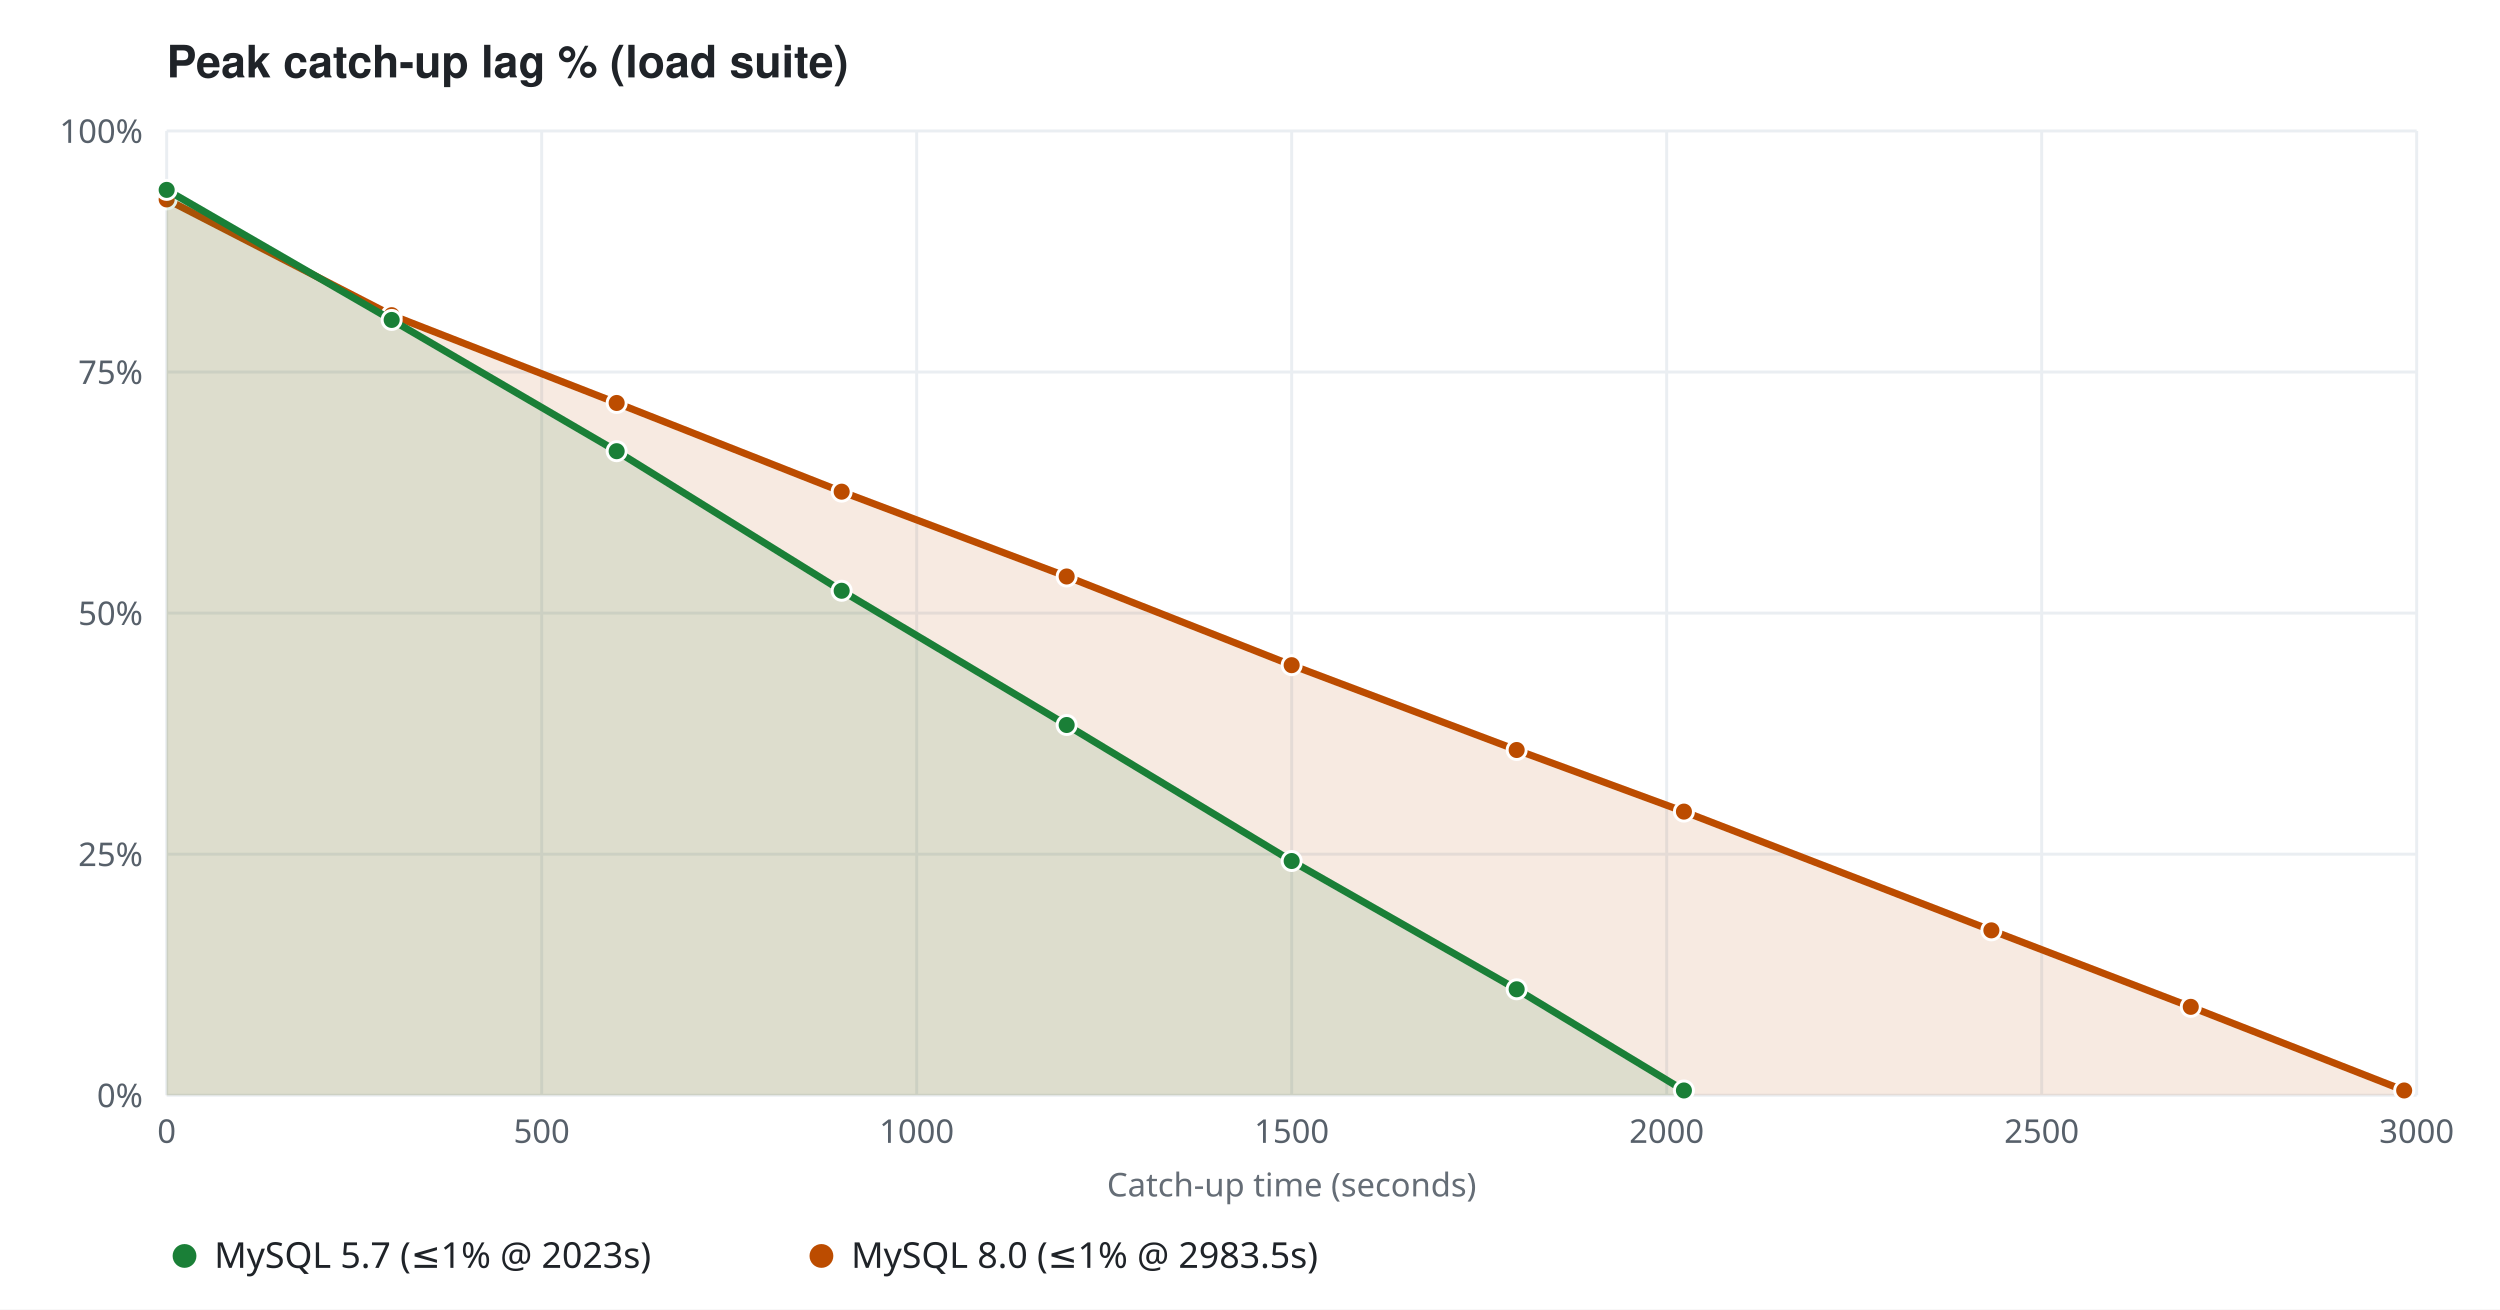
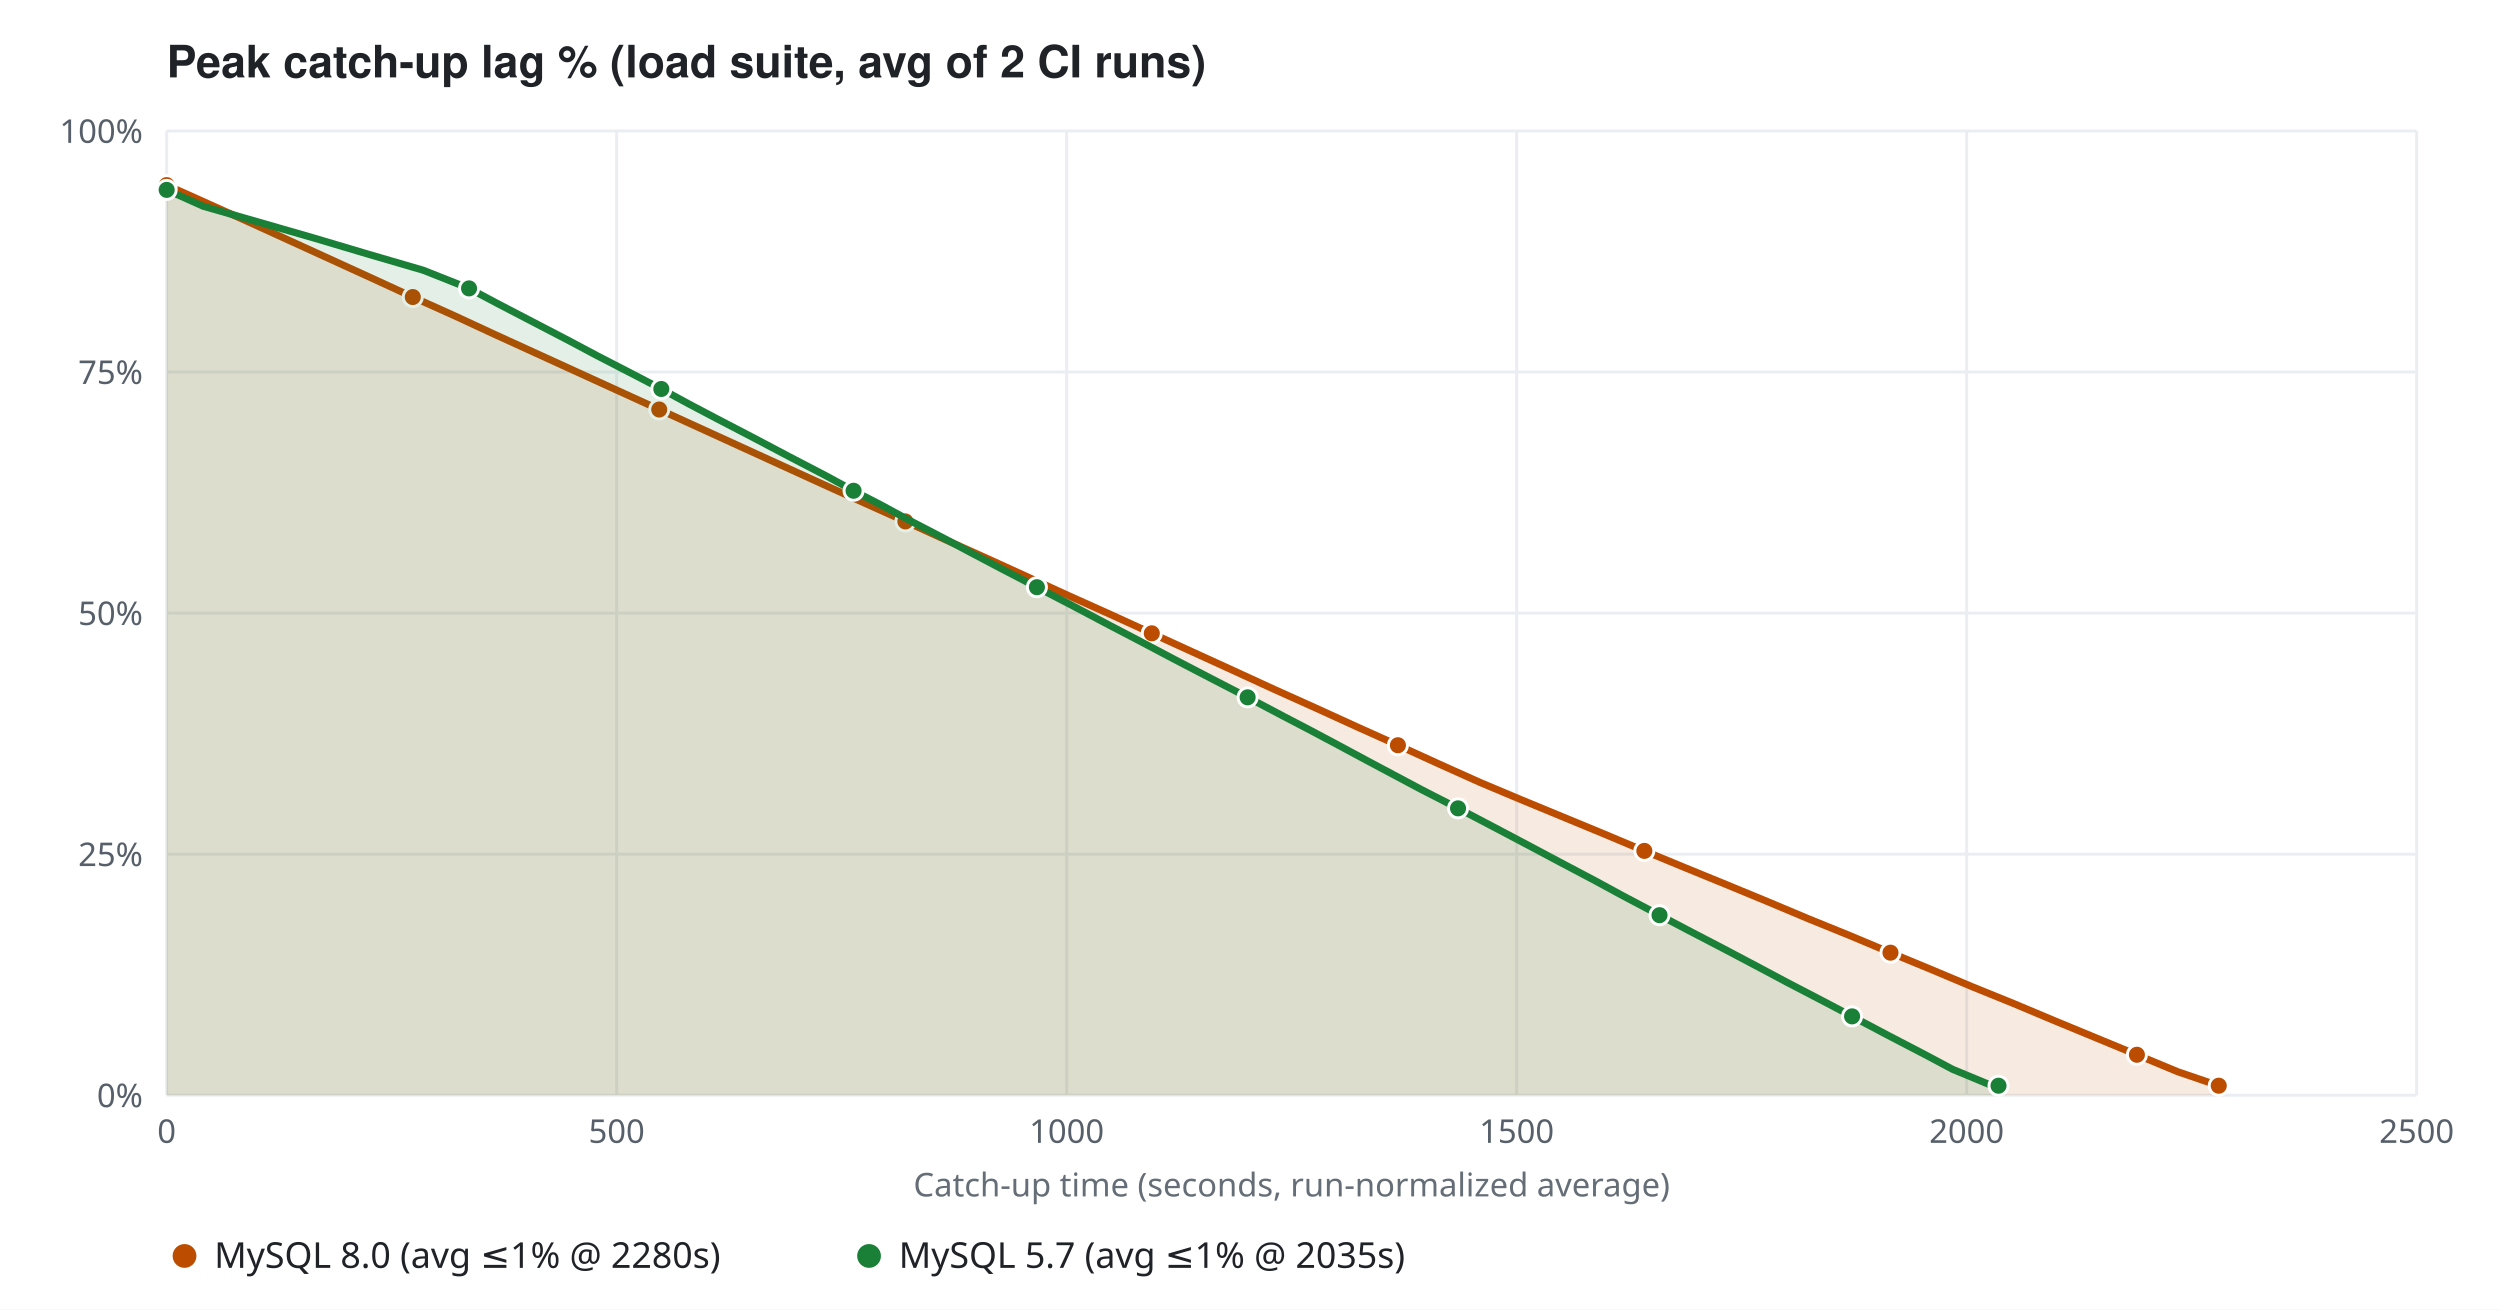
- <svg xmlns="http://www.w3.org/2000/svg" width="840" height="440" viewBox="0 0 840 440" role="img" aria-label="Peak catch-up lag percent versus time for MySQL 5.7 and 8.0 load tests on CI">
+ <svg xmlns="http://www.w3.org/2000/svg" width="840" height="440" viewBox="0 0 840 440" role="img" aria-label="Peak catch-up lag % (load suite, avg of 2 CI runs)">
  <rect width="100%" height="100%" fill="#ffffff" />
-   <text x="56" y="26" font-size="15" font-weight="600" fill="#1f2328" font-family="-apple-system,BlinkMacSystemFont,Segoe UI,Helvetica,Arial,sans-serif">Peak catch-up lag % (load suite)</text>
+   <text x="56" y="26" font-size="15" font-weight="600" fill="#1f2328" font-family="-apple-system,BlinkMacSystemFont,Segoe UI,Helvetica,Arial,sans-serif">Peak catch-up lag % (load suite, avg of 2 CI runs)</text>
  <line x1="56" y1="368.0" x2="812" y2="368.0" stroke="#eaeef2" stroke-width="1" />
  <text x="48" y="372.0" text-anchor="end" font-size="11" fill="#57606a" font-family="system-ui,sans-serif">0%</text>
  <line x1="56" y1="287.0" x2="812" y2="287.0" stroke="#eaeef2" stroke-width="1" />
  <text x="48" y="291.0" text-anchor="end" font-size="11" fill="#57606a" font-family="system-ui,sans-serif">25%</text>
  <line x1="56" y1="206.0" x2="812" y2="206.0" stroke="#eaeef2" stroke-width="1" />
  <text x="48" y="210.0" text-anchor="end" font-size="11" fill="#57606a" font-family="system-ui,sans-serif">50%</text>
  <line x1="56" y1="125.0" x2="812" y2="125.0" stroke="#eaeef2" stroke-width="1" />
  <text x="48" y="129.0" text-anchor="end" font-size="11" fill="#57606a" font-family="system-ui,sans-serif">75%</text>
  <line x1="56" y1="44.0" x2="812" y2="44.0" stroke="#eaeef2" stroke-width="1" />
  <text x="48" y="48.0" text-anchor="end" font-size="11" fill="#57606a" font-family="system-ui,sans-serif">100%</text>
  <line x1="56.0" y1="44" x2="56.0" y2="368" stroke="#eaeef2" stroke-width="1" />
  <text x="56.0" y="384" text-anchor="middle" font-size="11" fill="#57606a" font-family="system-ui,sans-serif">0</text>
-   <line x1="182.0" y1="44" x2="182.0" y2="368" stroke="#eaeef2" stroke-width="1" />
-   <text x="182.0" y="384" text-anchor="middle" font-size="11" fill="#57606a" font-family="system-ui,sans-serif">500</text>
-   <line x1="308.0" y1="44" x2="308.0" y2="368" stroke="#eaeef2" stroke-width="1" />
-   <text x="308.0" y="384" text-anchor="middle" font-size="11" fill="#57606a" font-family="system-ui,sans-serif">1000</text>
-   <line x1="434.0" y1="44" x2="434.0" y2="368" stroke="#eaeef2" stroke-width="1" />
-   <text x="434.0" y="384" text-anchor="middle" font-size="11" fill="#57606a" font-family="system-ui,sans-serif">1500</text>
-   <line x1="560.0" y1="44" x2="560.0" y2="368" stroke="#eaeef2" stroke-width="1" />
-   <text x="560.0" y="384" text-anchor="middle" font-size="11" fill="#57606a" font-family="system-ui,sans-serif">2000</text>
-   <line x1="686.0" y1="44" x2="686.0" y2="368" stroke="#eaeef2" stroke-width="1" />
-   <text x="686.0" y="384" text-anchor="middle" font-size="11" fill="#57606a" font-family="system-ui,sans-serif">2500</text>
+   <line x1="207.2" y1="44" x2="207.2" y2="368" stroke="#eaeef2" stroke-width="1" />
+   <text x="207.2" y="384" text-anchor="middle" font-size="11" fill="#57606a" font-family="system-ui,sans-serif">500</text>
+   <line x1="358.4" y1="44" x2="358.4" y2="368" stroke="#eaeef2" stroke-width="1" />
+   <text x="358.4" y="384" text-anchor="middle" font-size="11" fill="#57606a" font-family="system-ui,sans-serif">1000</text>
+   <line x1="509.6" y1="44" x2="509.6" y2="368" stroke="#eaeef2" stroke-width="1" />
+   <text x="509.6" y="384" text-anchor="middle" font-size="11" fill="#57606a" font-family="system-ui,sans-serif">1500</text>
+   <line x1="660.8" y1="44" x2="660.8" y2="368" stroke="#eaeef2" stroke-width="1" />
+   <text x="660.8" y="384" text-anchor="middle" font-size="11" fill="#57606a" font-family="system-ui,sans-serif">2000</text>
  <line x1="812.0" y1="44" x2="812.0" y2="368" stroke="#eaeef2" stroke-width="1" />
-   <text x="812.0" y="384" text-anchor="middle" font-size="11" fill="#57606a" font-family="system-ui,sans-serif">3000</text>
-   <text x="434" y="402" text-anchor="middle" font-size="11" fill="#656d76" font-family="system-ui,sans-serif">Catch-up time (seconds)</text>
-   <polygon points="56.0,368.0 56.0,67.0 131.6,105.9 207.2,135.4 282.8,165.2 358.4,193.7 434.0,223.5 509.6,252.0 565.8,272.7 669.1,312.6 736.1,338.3 807.8,366.4 807.8,368.0" fill="#bc4c00" fill-opacity="0.12" stroke="none" />
-   <polyline points="56.0,67.0 131.6,105.9 207.2,135.4 282.8,165.2 358.4,193.7 434.0,223.5 509.6,252.0 565.8,272.7 669.1,312.6 736.1,338.3 807.8,366.4" fill="none" stroke="#bc4c00" stroke-width="2.4" stroke-linejoin="round" stroke-linecap="round" />
-   <circle cx="56.0" cy="67.0" r="3.2" fill="#bc4c00" stroke="#fff" stroke-width="1" />
-   <circle cx="131.6" cy="105.9" r="3.2" fill="#bc4c00" stroke="#fff" stroke-width="1" />
-   <circle cx="207.2" cy="135.4" r="3.2" fill="#bc4c00" stroke="#fff" stroke-width="1" />
-   <circle cx="282.8" cy="165.2" r="3.2" fill="#bc4c00" stroke="#fff" stroke-width="1" />
-   <circle cx="358.4" cy="193.7" r="3.2" fill="#bc4c00" stroke="#fff" stroke-width="1" />
-   <circle cx="434.0" cy="223.5" r="3.2" fill="#bc4c00" stroke="#fff" stroke-width="1" />
-   <circle cx="509.6" cy="252.0" r="3.2" fill="#bc4c00" stroke="#fff" stroke-width="1" />
-   <circle cx="565.8" cy="272.7" r="3.2" fill="#bc4c00" stroke="#fff" stroke-width="1" />
-   <circle cx="669.1" cy="312.6" r="3.2" fill="#bc4c00" stroke="#fff" stroke-width="1" />
-   <circle cx="736.1" cy="338.3" r="3.2" fill="#bc4c00" stroke="#fff" stroke-width="1" />
-   <circle cx="807.8" cy="366.4" r="3.2" fill="#bc4c00" stroke="#fff" stroke-width="1" />
-   <polygon points="56.0,368.0 56.0,63.8 131.6,107.5 207.2,151.6 282.8,198.5 358.4,243.6 434.0,289.3 509.6,332.4 565.8,366.4 565.8,368.0" fill="#1a7f37" fill-opacity="0.12" stroke="none" />
-   <polyline points="56.0,63.8 131.6,107.5 207.2,151.6 282.8,198.5 358.4,243.6 434.0,289.3 509.6,332.4 565.8,366.4" fill="none" stroke="#1a7f37" stroke-width="2.4" stroke-linejoin="round" stroke-linecap="round" />
+   <text x="812.0" y="384" text-anchor="middle" font-size="11" fill="#57606a" font-family="system-ui,sans-serif">2500</text>
+   <text x="434" y="402" text-anchor="middle" font-size="11" fill="#656d76" font-family="system-ui,sans-serif">Catch-up time (seconds, run-normalized average)</text>
+   <polygon points="56.0,368.0 56.0,62.2 69.8,68.4 83.6,74.6 97.4,80.9 111.2,87.2 125.0,93.5 138.7,99.8 152.5,106.0 166.3,112.4 180.1,118.7 193.9,125.0 207.7,131.3 221.5,137.6 235.3,143.9 249.1,150.2 262.9,156.5 276.7,162.8 290.4,169.0 304.2,175.2 318.0,181.5 331.8,187.7 345.6,194.0 359.4,200.3 373.2,206.5 387.0,212.8 400.8,219.1 414.6,225.4 428.3,231.7 442.1,237.9 455.9,244.2 469.7,250.4 483.5,256.7 497.3,262.9 511.1,268.7 524.9,274.4 538.7,280.1 552.5,285.9 566.3,291.6 580.0,297.2 593.8,302.9 607.6,308.7 621.4,314.3 635.2,320.1 649.0,325.8 662.8,331.6 676.6,337.2 690.4,343.0 704.2,348.7 718.0,354.4 731.7,360.1 745.5,364.8 745.5,368.0" fill="#bc4c00" fill-opacity="0.12" stroke="none" />
+   <polyline points="56.0,62.2 69.8,68.4 83.6,74.6 97.4,80.9 111.2,87.2 125.0,93.5 138.7,99.8 152.5,106.0 166.3,112.4 180.1,118.7 193.9,125.0 207.7,131.3 221.5,137.6 235.3,143.9 249.1,150.2 262.9,156.5 276.7,162.8 290.4,169.0 304.2,175.2 318.0,181.5 331.8,187.7 345.6,194.0 359.4,200.3 373.2,206.5 387.0,212.8 400.8,219.1 414.6,225.4 428.3,231.7 442.1,237.9 455.9,244.2 469.7,250.4 483.5,256.7 497.3,262.9 511.1,268.7 524.9,274.4 538.7,280.1 552.5,285.9 566.3,291.6 580.0,297.2 593.8,302.9 607.6,308.7 621.4,314.3 635.2,320.1 649.0,325.8 662.8,331.6 676.6,337.2 690.4,343.0 704.2,348.7 718.0,354.4 731.7,360.1 745.5,364.8" fill="none" stroke="#bc4c00" stroke-width="2.4" stroke-linejoin="round" stroke-linecap="round" />
+   <circle cx="56.0" cy="62.2" r="3.2" fill="#bc4c00" stroke="#fff" stroke-width="1" />
+   <circle cx="138.7" cy="99.8" r="3.2" fill="#bc4c00" stroke="#fff" stroke-width="1" />
+   <circle cx="221.5" cy="137.6" r="3.2" fill="#bc4c00" stroke="#fff" stroke-width="1" />
+   <circle cx="304.2" cy="175.2" r="3.2" fill="#bc4c00" stroke="#fff" stroke-width="1" />
+   <circle cx="387.0" cy="212.8" r="3.2" fill="#bc4c00" stroke="#fff" stroke-width="1" />
+   <circle cx="469.7" cy="250.4" r="3.2" fill="#bc4c00" stroke="#fff" stroke-width="1" />
+   <circle cx="552.5" cy="285.9" r="3.2" fill="#bc4c00" stroke="#fff" stroke-width="1" />
+   <circle cx="635.2" cy="320.1" r="3.2" fill="#bc4c00" stroke="#fff" stroke-width="1" />
+   <circle cx="718.0" cy="354.4" r="3.2" fill="#bc4c00" stroke="#fff" stroke-width="1" />
+   <circle cx="745.5" cy="364.8" r="3.2" fill="#bc4c00" stroke="#fff" stroke-width="1" />
+   <polygon points="56.0,368.0 56.0,63.8 68.3,69.3 86.8,74.6 105.2,79.9 123.7,85.4 142.2,90.8 157.6,96.9 166.8,101.8 179.1,108.2 191.4,114.6 200.6,119.5 213.0,125.9 222.2,130.7 231.4,135.7 240.7,140.6 253.0,147.0 265.3,153.5 277.6,159.9 286.8,164.9 296.1,169.7 305.3,174.7 317.6,181.1 326.8,186.0 336.1,190.9 348.4,197.3 360.7,203.7 373.0,210.2 382.2,215.0 394.5,221.5 406.8,227.9 419.2,234.3 431.5,240.8 440.7,245.6 449.9,250.5 459.2,255.5 468.4,260.4 477.6,265.3 489.9,271.6 502.3,278.1 514.6,284.6 523.8,289.5 536.1,296.0 545.3,301.0 557.6,307.5 566.9,312.4 579.2,318.8 591.5,325.3 600.7,330.2 613.0,336.6 622.3,341.5 634.6,348.0 646.9,354.4 656.1,359.3 668.4,364.4 671.5,364.8 671.5,368.0" fill="#1a7f37" fill-opacity="0.12" stroke="none" />
+   <polyline points="56.0,63.8 68.3,69.3 86.8,74.6 105.2,79.9 123.7,85.4 142.2,90.8 157.6,96.9 166.8,101.8 179.1,108.2 191.4,114.6 200.6,119.5 213.0,125.9 222.2,130.7 231.4,135.7 240.7,140.6 253.0,147.0 265.3,153.5 277.6,159.9 286.8,164.9 296.1,169.7 305.3,174.7 317.6,181.1 326.8,186.0 336.1,190.9 348.4,197.3 360.7,203.7 373.0,210.2 382.2,215.0 394.5,221.5 406.8,227.9 419.2,234.3 431.5,240.8 440.7,245.6 449.9,250.5 459.2,255.5 468.4,260.4 477.6,265.3 489.9,271.6 502.3,278.1 514.6,284.6 523.8,289.5 536.1,296.0 545.3,301.0 557.6,307.5 566.9,312.4 579.2,318.8 591.5,325.3 600.7,330.2 613.0,336.6 622.3,341.5 634.6,348.0 646.9,354.4 656.1,359.3 668.4,364.4 671.5,364.8" fill="none" stroke="#1a7f37" stroke-width="2.4" stroke-linejoin="round" stroke-linecap="round" />
  <circle cx="56.0" cy="63.8" r="3.2" fill="#1a7f37" stroke="#fff" stroke-width="1" />
-   <circle cx="131.6" cy="107.5" r="3.2" fill="#1a7f37" stroke="#fff" stroke-width="1" />
-   <circle cx="207.2" cy="151.6" r="3.2" fill="#1a7f37" stroke="#fff" stroke-width="1" />
-   <circle cx="282.8" cy="198.5" r="3.2" fill="#1a7f37" stroke="#fff" stroke-width="1" />
-   <circle cx="358.4" cy="243.6" r="3.2" fill="#1a7f37" stroke="#fff" stroke-width="1" />
-   <circle cx="434.0" cy="289.3" r="3.2" fill="#1a7f37" stroke="#fff" stroke-width="1" />
-   <circle cx="509.6" cy="332.4" r="3.2" fill="#1a7f37" stroke="#fff" stroke-width="1" />
-   <circle cx="565.8" cy="366.4" r="3.2" fill="#1a7f37" stroke="#fff" stroke-width="1" />
-   <circle cx="62" cy="422" r="4" fill="#1a7f37" />
-   <text x="72" y="426" font-size="12" fill="#1f2328" font-family="system-ui,sans-serif">MySQL 5.7 (≤1% @ 2023s)</text>
-   <circle cx="276" cy="422" r="4" fill="#bc4c00" />
-   <text x="286" y="426" font-size="12" fill="#1f2328" font-family="system-ui,sans-serif">MySQL 8.0 (≤1% @ 2983.5s)</text>
+   <circle cx="157.6" cy="96.9" r="3.2" fill="#1a7f37" stroke="#fff" stroke-width="1" />
+   <circle cx="222.2" cy="130.7" r="3.2" fill="#1a7f37" stroke="#fff" stroke-width="1" />
+   <circle cx="286.8" cy="164.9" r="3.2" fill="#1a7f37" stroke="#fff" stroke-width="1" />
+   <circle cx="348.4" cy="197.3" r="3.2" fill="#1a7f37" stroke="#fff" stroke-width="1" />
+   <circle cx="419.2" cy="234.3" r="3.2" fill="#1a7f37" stroke="#fff" stroke-width="1" />
+   <circle cx="489.9" cy="271.6" r="3.2" fill="#1a7f37" stroke="#fff" stroke-width="1" />
+   <circle cx="557.6" cy="307.5" r="3.2" fill="#1a7f37" stroke="#fff" stroke-width="1" />
+   <circle cx="622.3" cy="341.5" r="3.2" fill="#1a7f37" stroke="#fff" stroke-width="1" />
+   <circle cx="671.5" cy="364.8" r="3.2" fill="#1a7f37" stroke="#fff" stroke-width="1" />
+   <circle cx="62" cy="422" r="4" fill="#bc4c00" />
+   <text x="72" y="426" font-size="12" fill="#1f2328" font-family="system-ui,sans-serif">MySQL 8.0 (avg ≤1% @ 2280s)</text>
+   <circle cx="292" cy="422" r="4" fill="#1a7f37" />
+   <text x="302" y="426" font-size="12" fill="#1f2328" font-family="system-ui,sans-serif">MySQL 5.7 (avg ≤1% @ 2035s)</text>
</svg>
